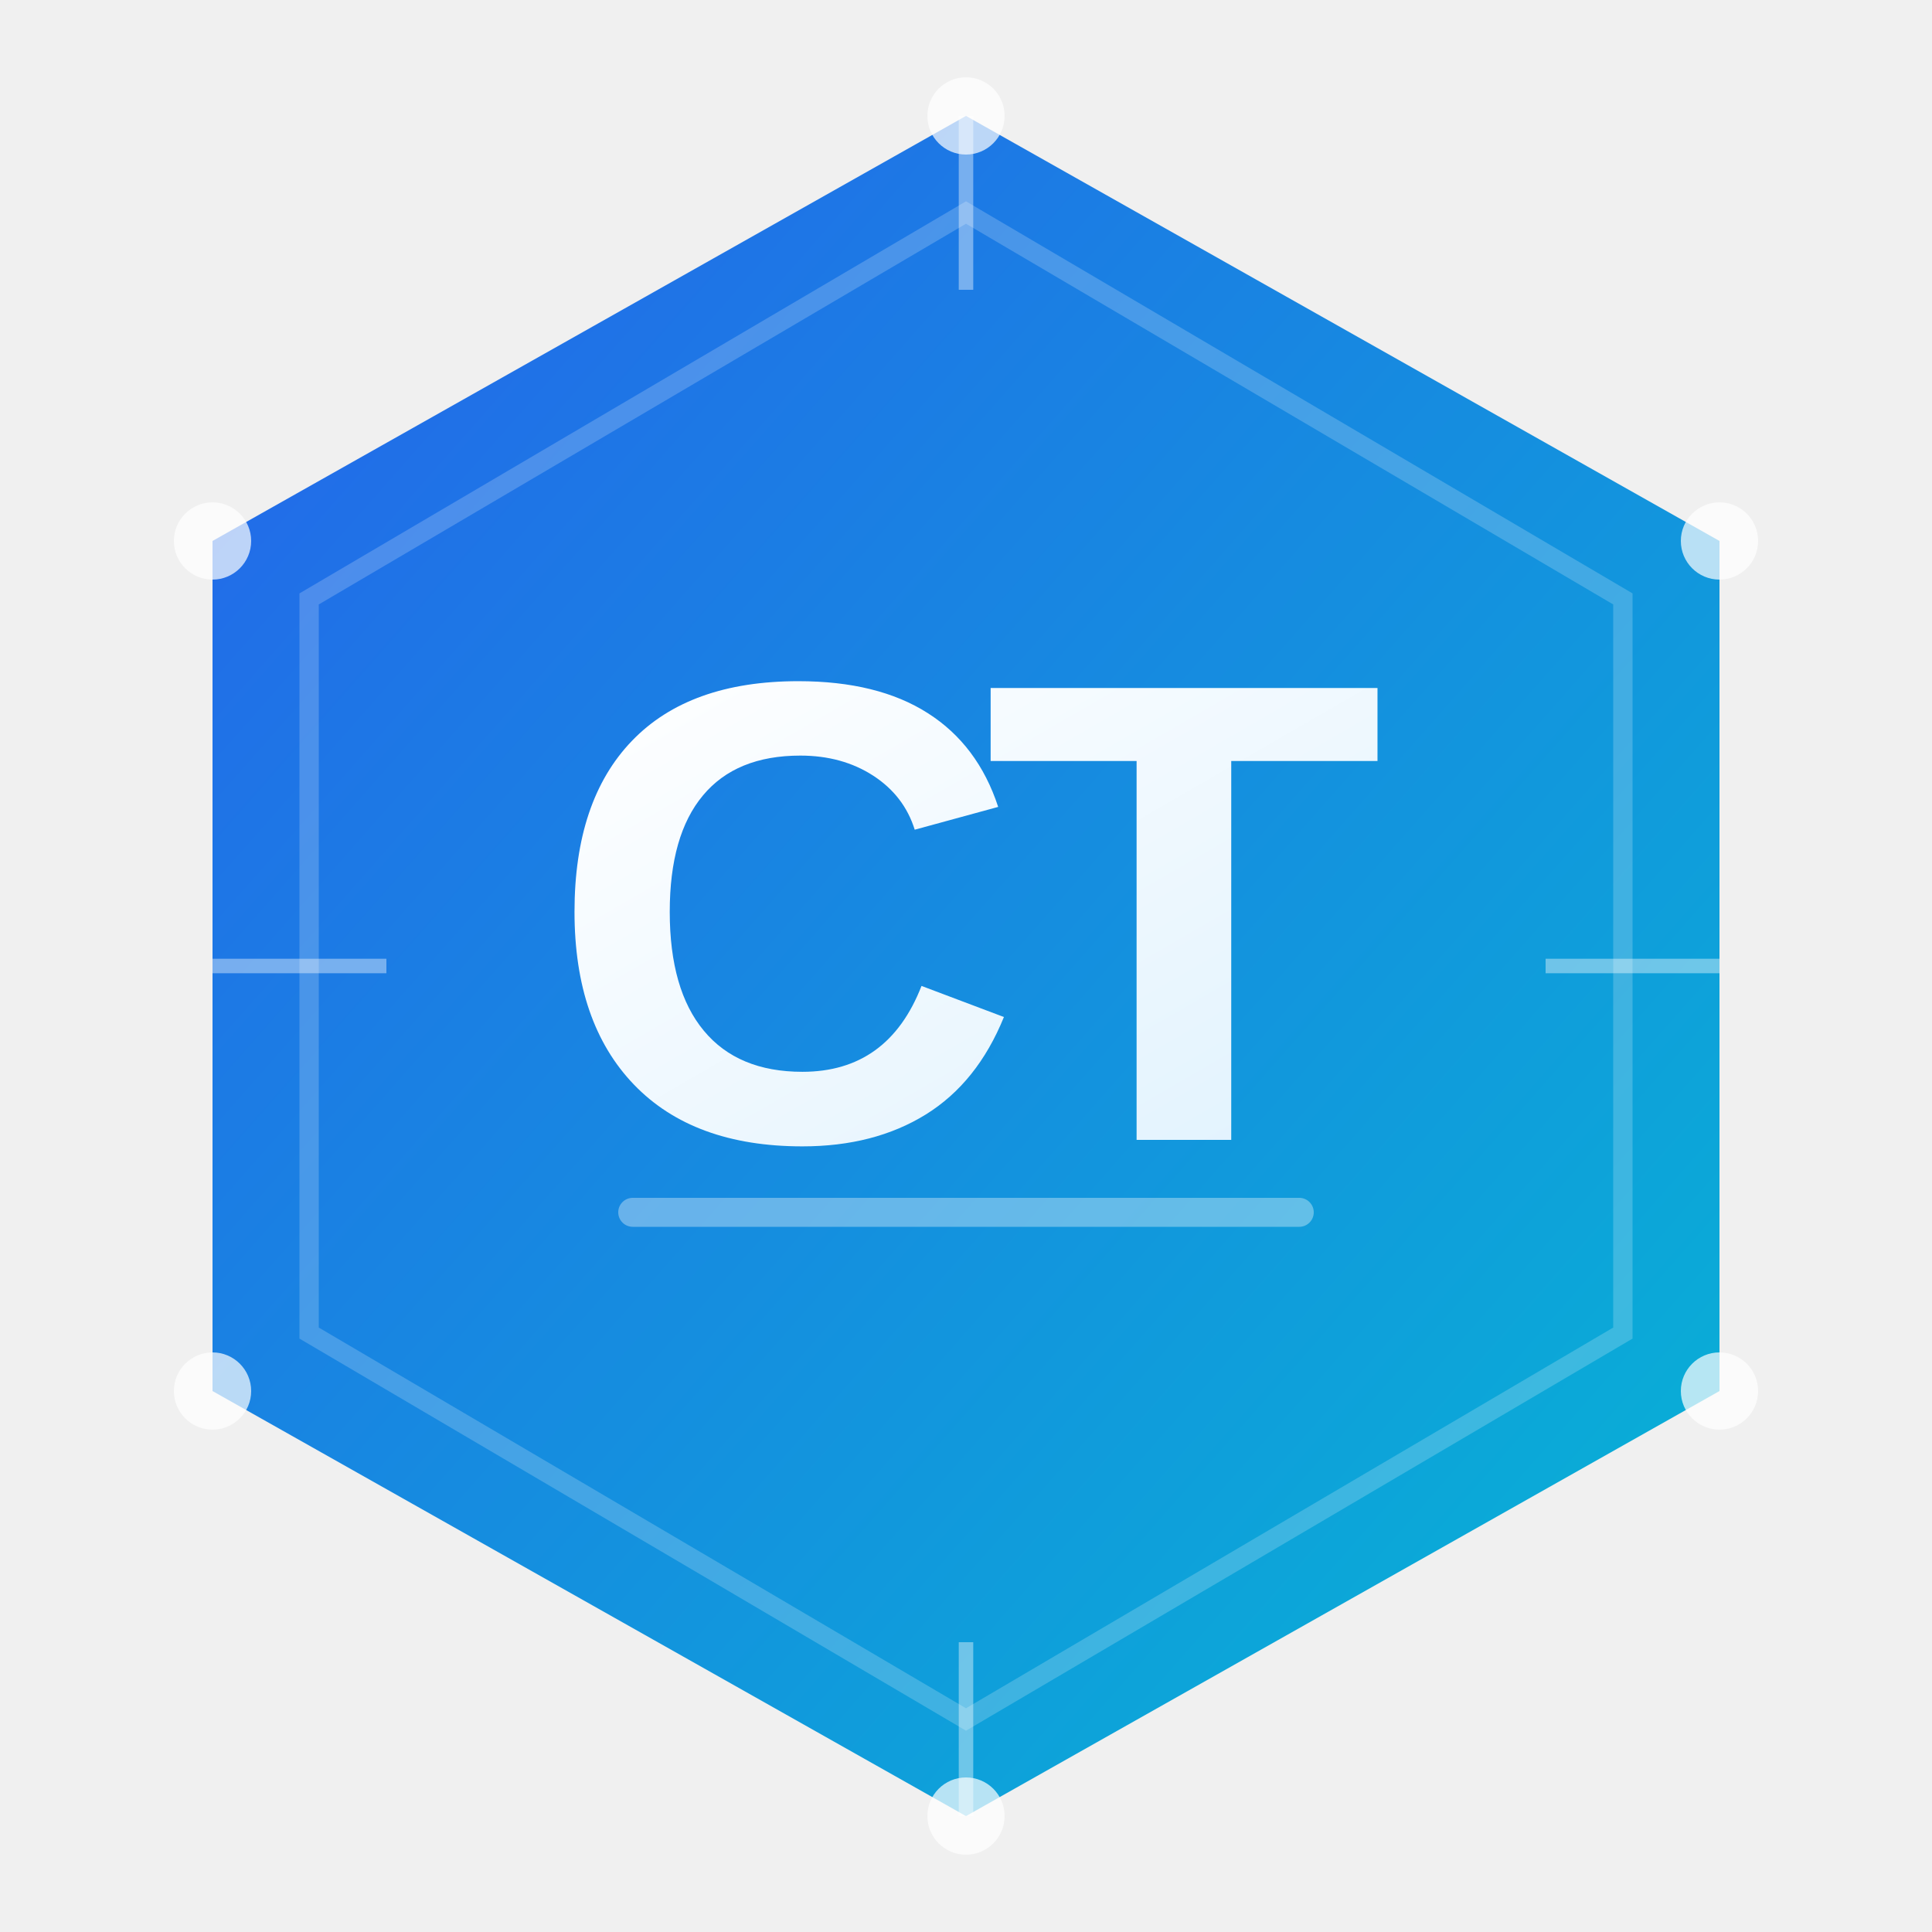
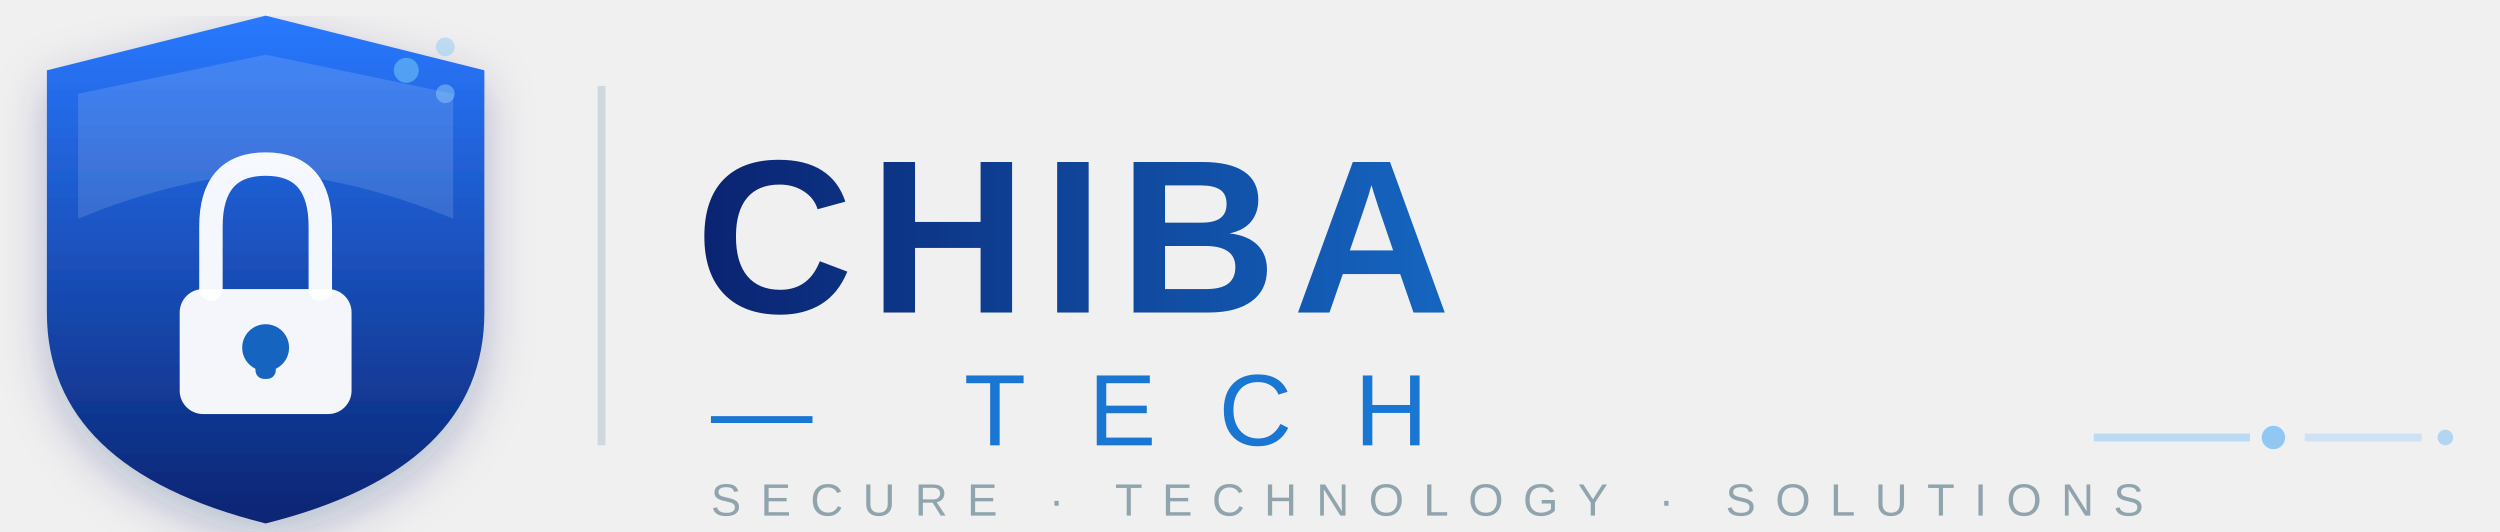
- <svg xmlns="http://www.w3.org/2000/svg" viewBox="0 0 200 200" fill="none">
+ <svg xmlns="http://www.w3.org/2000/svg" viewBox="0 0 320 68" fill="none">
  <defs>
-     <linearGradient id="grad" x1="0%" y1="0%" x2="100%" y2="100%">
-       <stop offset="0%" stop-color="#2563EB" />
-       <stop offset="100%" stop-color="#06B6D4" />
+     <linearGradient id="shieldGrad" x1="0" y1="0" x2="0" y2="1">
+       <stop offset="0%" stop-color="#2979FF" />
+       <stop offset="100%" stop-color="#0A2472" />
    </linearGradient>
-     <linearGradient id="textGrad" x1="0%" y1="0%" x2="100%" y2="100%">
-       <stop offset="0%" stop-color="#ffffff" />
-       <stop offset="100%" stop-color="#e0f2fe" />
+     <linearGradient id="wordGrad" x1="0" y1="0" x2="1" y2="0">
+       <stop offset="0%" stop-color="#0A2472" />
+       <stop offset="100%" stop-color="#1565C0" />
    </linearGradient>
+     <filter id="shieldShadow" x="-15%" y="-10%" width="130%" height="130%">
+       <feDropShadow dx="0" dy="2" stdDeviation="3" flood-color="#0A247240" />
+     </filter>
  </defs>
-   <polygon points="100,12 178,56 178,144 100,188 22,144 22,56" fill="url(#grad)" />
-   <polygon points="100,22 168,62 168,138 100,178 32,138 32,62" fill="none" stroke="rgba(255,255,255,0.2)" stroke-width="2" />
-   <circle cx="100" cy="12" r="4" fill="white" opacity="0.7" />
-   <circle cx="178" cy="56" r="4" fill="white" opacity="0.7" />
-   <circle cx="178" cy="144" r="4" fill="white" opacity="0.7" />
-   <circle cx="100" cy="188" r="4" fill="white" opacity="0.7" />
-   <circle cx="22" cy="144" r="4" fill="white" opacity="0.7" />
-   <circle cx="22" cy="56" r="4" fill="white" opacity="0.7" />
-   <line x1="100" y1="12" x2="100" y2="30" stroke="white" stroke-width="1.5" opacity="0.4" />
-   <line x1="178" y1="100" x2="160" y2="100" stroke="white" stroke-width="1.5" opacity="0.4" />
-   <line x1="22" y1="100" x2="40" y2="100" stroke="white" stroke-width="1.5" opacity="0.4" />
-   <line x1="100" y1="188" x2="100" y2="170" stroke="white" stroke-width="1.5" opacity="0.4" />
-   <text x="100" y="118" text-anchor="middle" font-family="'Segoe UI', Arial, sans-serif" font-size="68" font-weight="800" fill="url(#textGrad)" letter-spacing="-4">CT</text>
-   <rect x="64" y="124" width="72" height="3" rx="1.5" fill="white" opacity="0.35" />
+   <path d="M6 9 L34 2 L62 9 L62 40 Q62 60 34 67 Q6 60 6 40 Z" fill="url(#shieldGrad)" filter="url(#shieldShadow)" />
+   <path d="M10 12 L34 7 L58 12 L58 28 Q46 23 34 22 Q22 23 10 28 Z" fill="white" fill-opacity="0.13" />
+   <path d="M27 37 L27 29 Q27 21 34 21 Q41 21 41 29 L41 37" stroke="white" stroke-width="3" stroke-linecap="round" fill="none" opacity="0.95" />
+   <rect x="23" y="37" width="22" height="16" rx="3" fill="white" fill-opacity="0.95" />
+   <circle cx="34" cy="44.5" r="3" fill="#1565C0" />
+   <rect x="32.7" y="44.5" width="2.6" height="4" rx="1.1" fill="#1565C0" />
+   <circle cx="52" cy="9" r="1.6" fill="#64B5F6" fill-opacity="0.7" />
+   <circle cx="57" cy="6" r="1.2" fill="#90CAF9" fill-opacity="0.5" />
+   <circle cx="57" cy="12" r="1.2" fill="#90CAF9" fill-opacity="0.5" />
+   <line x1="77" y1="11" x2="77" y2="57" stroke="#CFD8DC" stroke-width="1" />
+   <text x="89" y="40" font-family="'Arial Black', 'Helvetica Neue', Arial, sans-serif" font-weight="900" font-size="28" fill="url(#wordGrad)" letter-spacing="2">CHIBA</text>
+   <text x="91" y="57" font-family="Arial, Helvetica, sans-serif" font-weight="400" font-size="13" fill="#1976D2" letter-spacing="8">— TECH</text>
+   <text x="91" y="66" font-family="Arial, Helvetica, sans-serif" font-size="5.8" fill="#90A4AE" font-weight="500" letter-spacing="2.5">SECURE · TECHNOLOGY · SOLUTIONS</text>
+   <line x1="268" y1="56" x2="288" y2="56" stroke="#90CAF9" stroke-width="1" stroke-opacity="0.55" />
+   <circle cx="291" cy="56" r="1.5" fill="#42A5F5" fill-opacity="0.55" />
+   <line x1="295" y1="56" x2="310" y2="56" stroke="#90CAF9" stroke-width="1" stroke-opacity="0.35" />
+   <circle cx="313" cy="56" r="1" fill="#42A5F5" fill-opacity="0.35" />
</svg>
